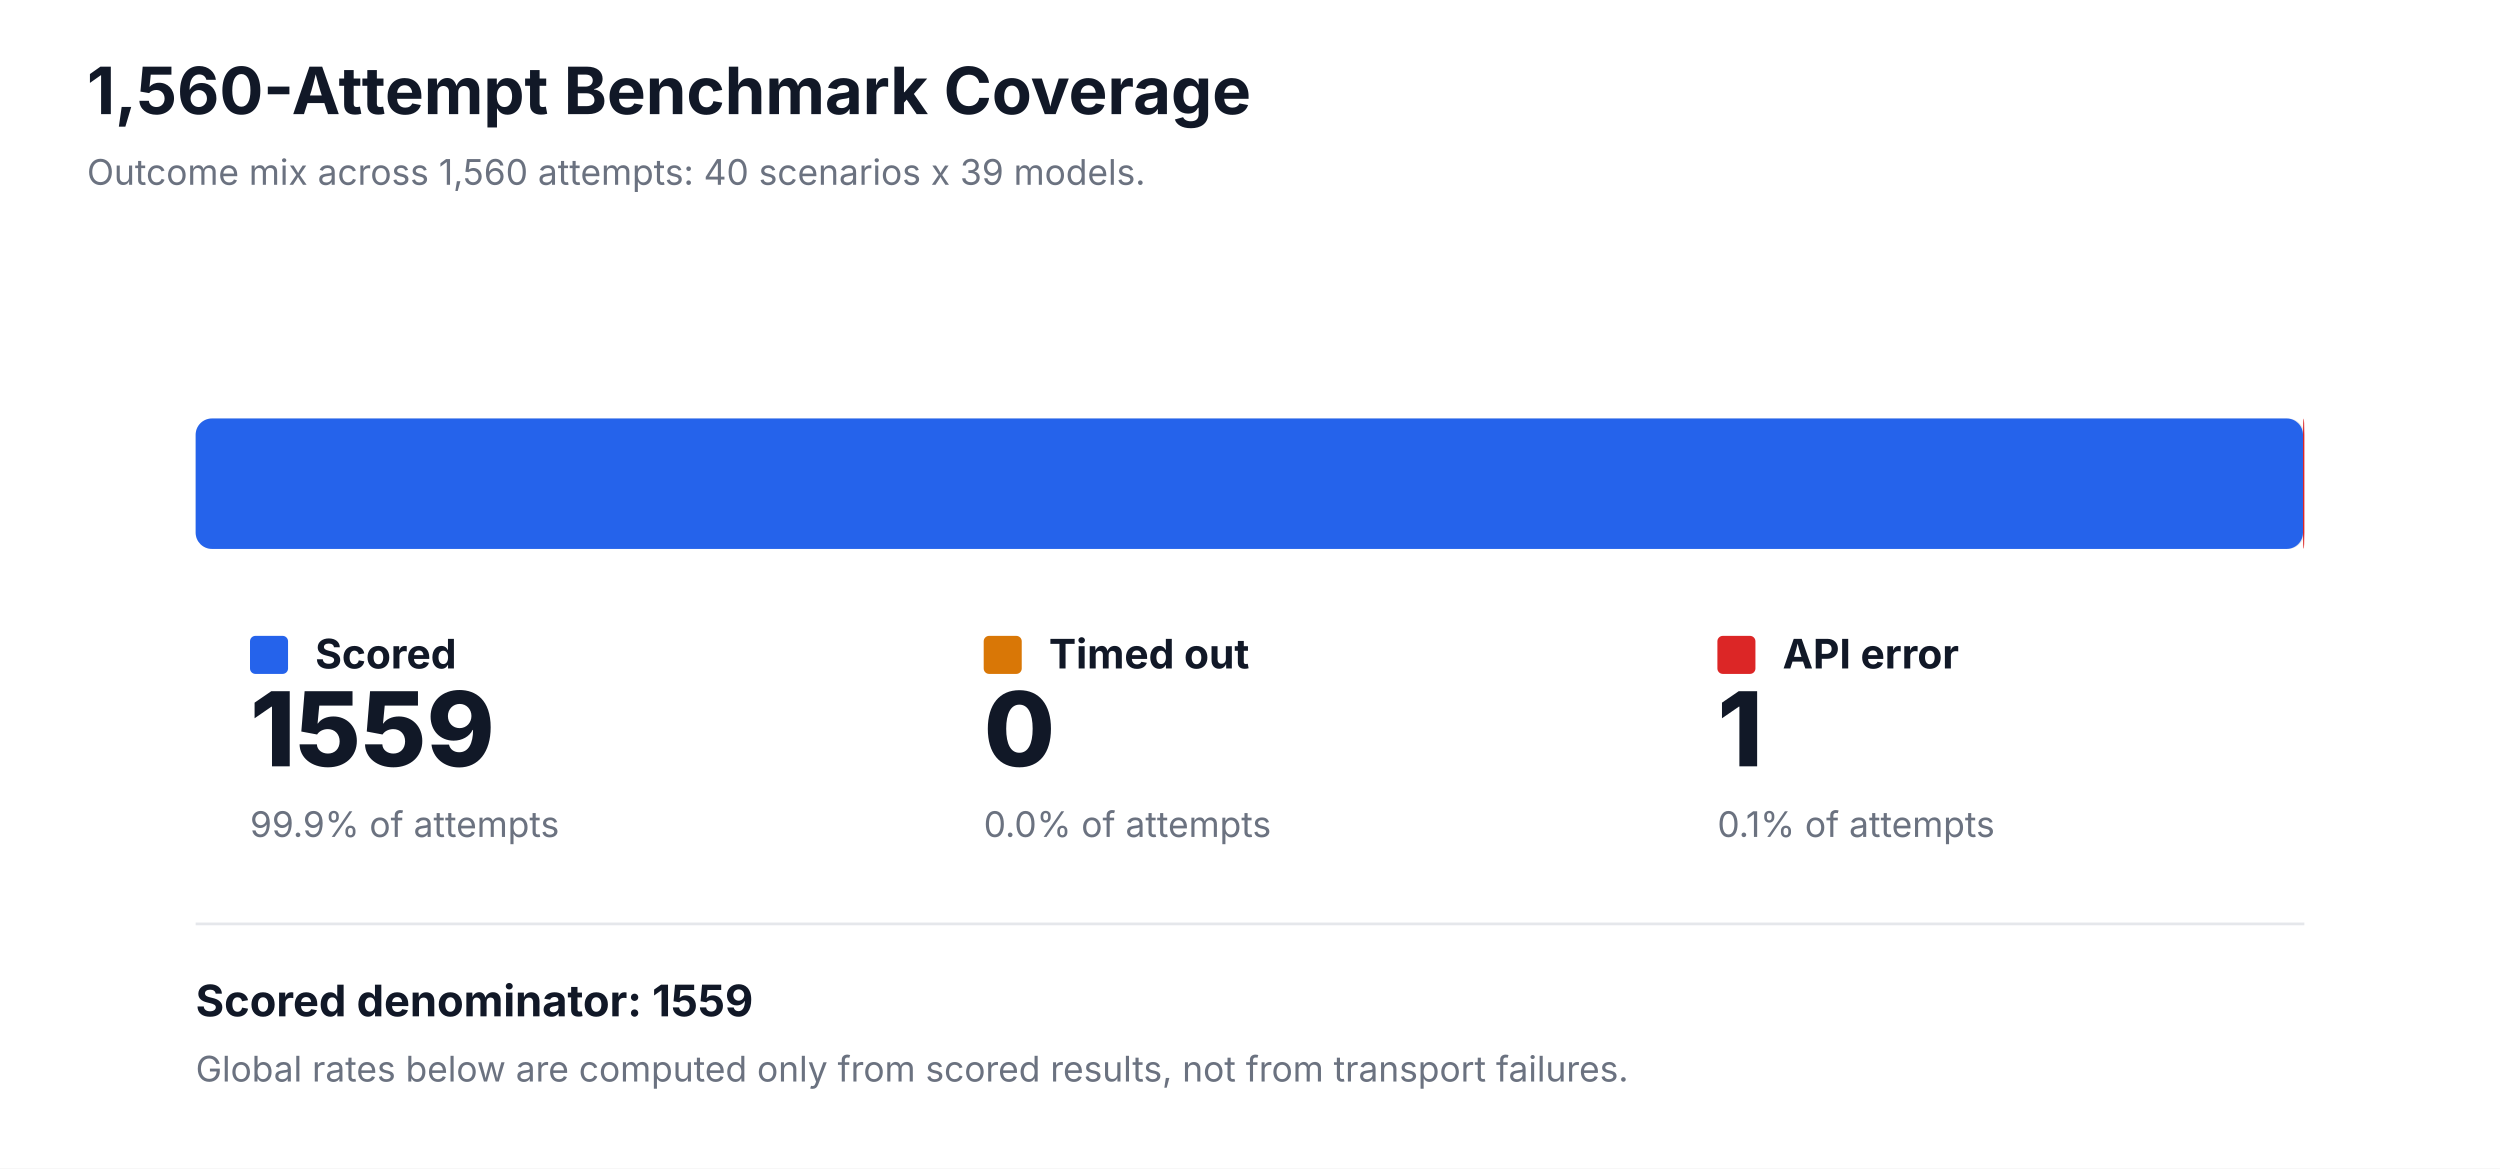
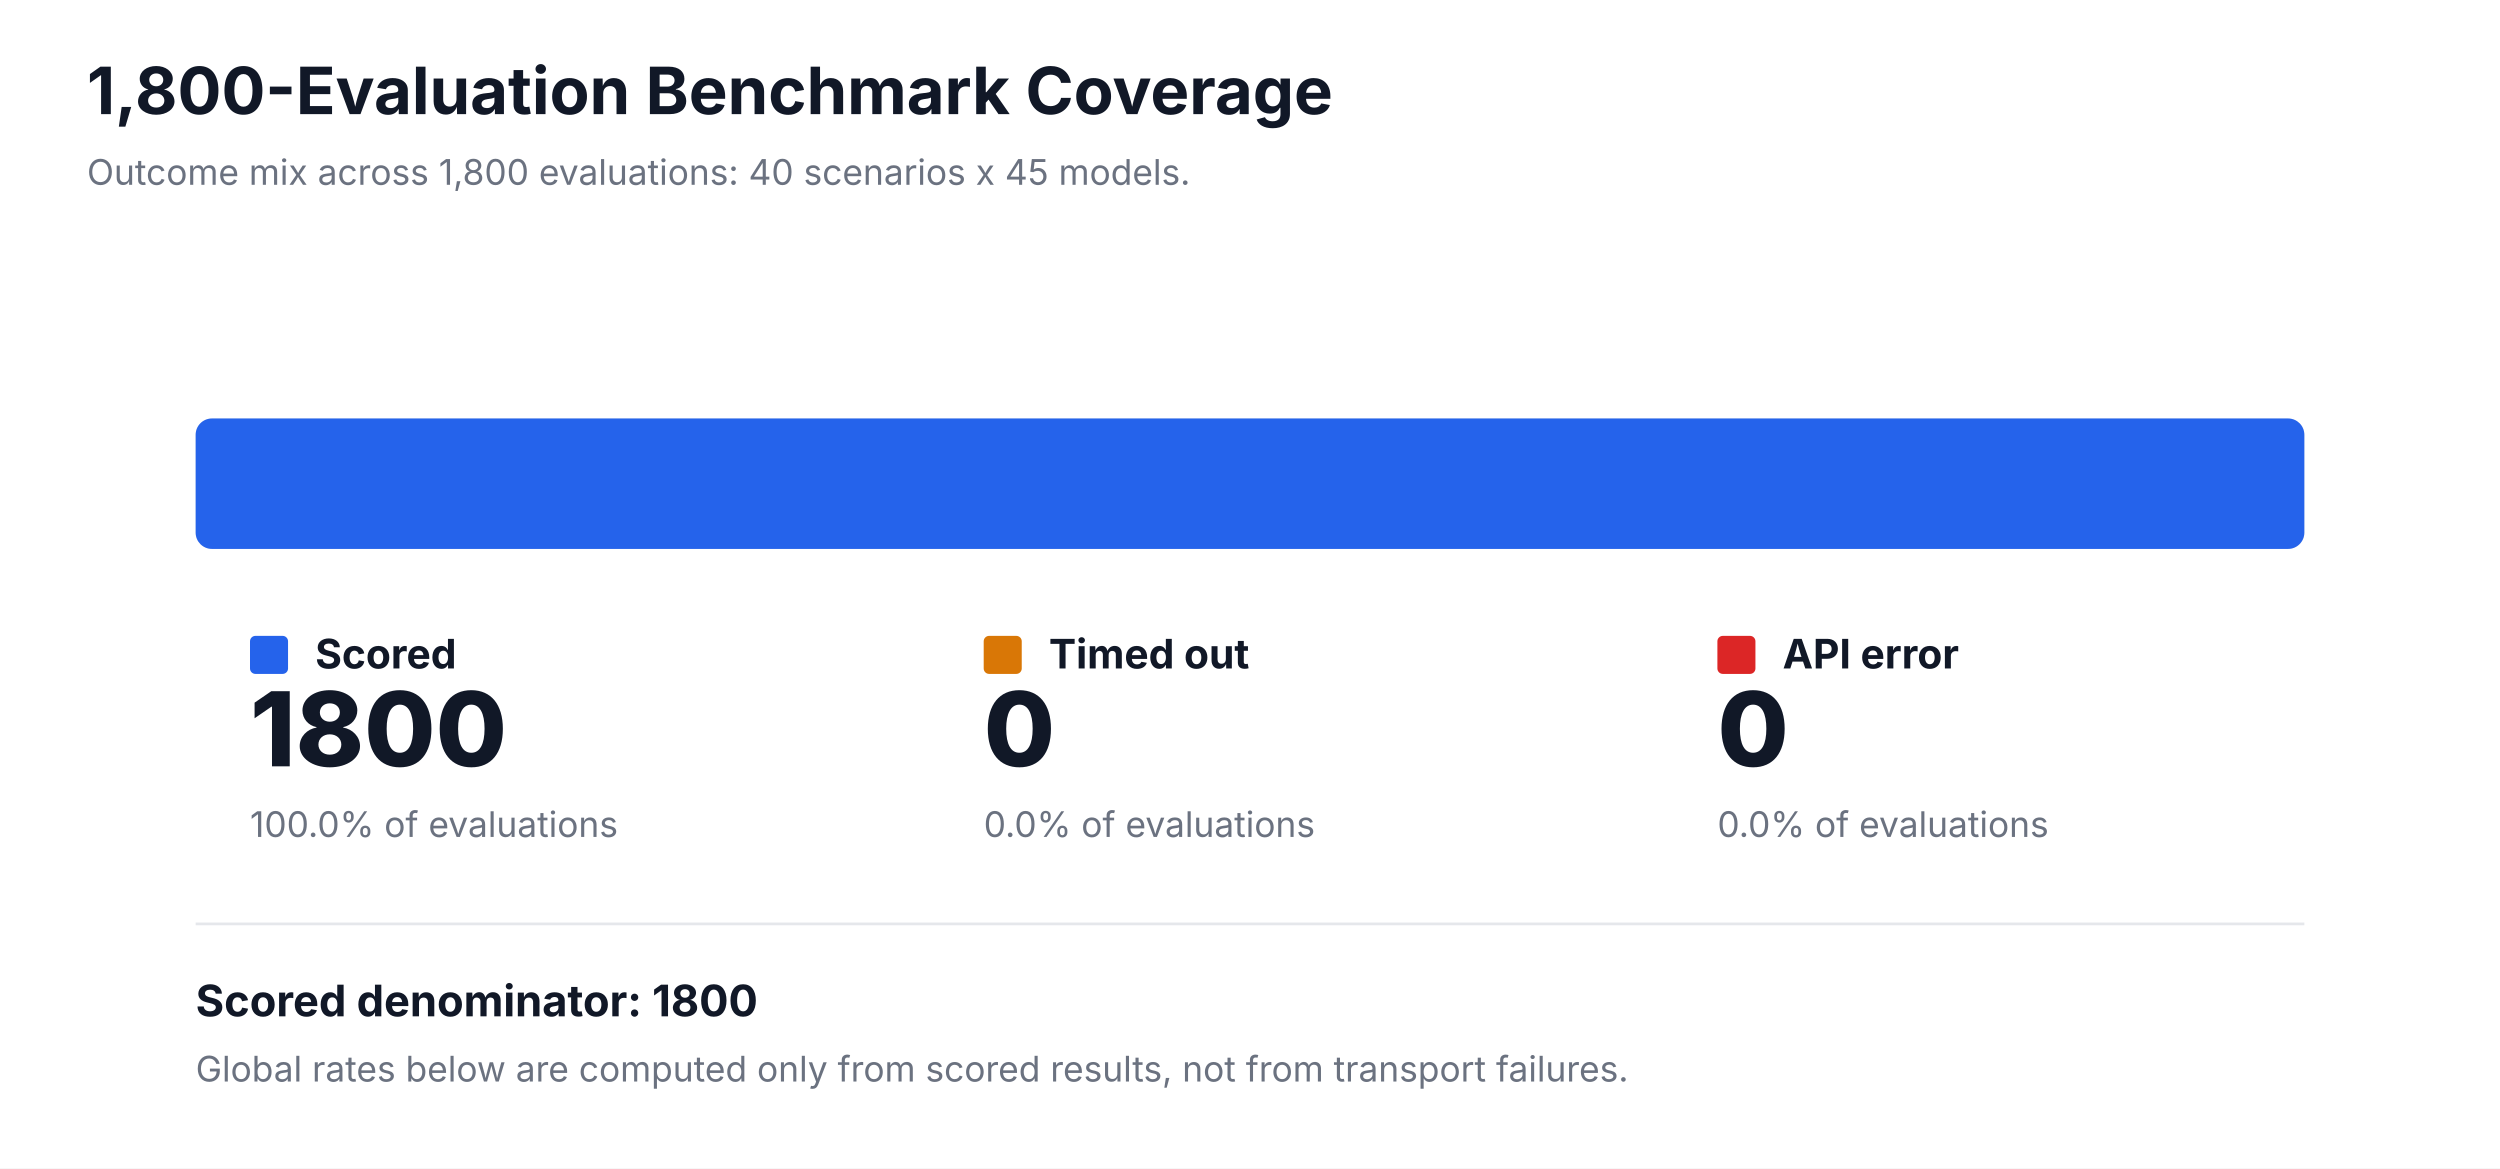
<svg xmlns="http://www.w3.org/2000/svg" width="920" height="430" viewBox="0 0 920 430" role="img" aria-labelledby="title desc">
  <rect width="100%" height="100%" rx="0" fill="#FFFFFF" />
-   <text x="32" y="42" fill="#111827" font-family="Inter, ui-sans-serif, system-ui, sans-serif" font-size="24" font-weight="700">1,560-Attempt Benchmark Coverage</text>
-   <text x="32" y="68" fill="#6B7280" font-family="Inter, ui-sans-serif, system-ui, sans-serif" font-size="13">Outcome mix across 1,560 attempts: 40 scenarios x 39 models.</text>
+   <text x="32" y="42" fill="#111827" font-family="Inter, ui-sans-serif, system-ui, sans-serif" font-size="24" font-weight="700">1,800-Evaluation Benchmark Coverage</text>
+   <text x="32" y="68" fill="#6B7280" font-family="Inter, ui-sans-serif, system-ui, sans-serif" font-size="13">Outcome mix across 1,800 evaluations: 40 scenarios x 45 models.</text>
  <rect x="72" y="154" width="776" height="48" rx="6" fill="#E5E7EB" />
-   <rect x="72" y="154" width="775.5" height="48" rx="6" fill="#2563EB" />
-   <rect x="847.5" y="154" width="0.0" height="48" rx="6" fill="#D97706" />
-   <rect x="847.5" y="154" width="0.5" height="48" rx="6" fill="#DC2626" />
+   <rect x="72" y="154" width="776.0" height="48" rx="6" fill="#2563EB" />
+   <rect x="848.0" y="154" width="0.0" height="48" rx="6" fill="#D97706" />
+   <rect x="848.0" y="154" width="0.0" height="48" rx="6" fill="#DC2626" />
  <rect x="92" y="234" width="14" height="14" rx="2" fill="#2563EB" />
  <text x="116" y="246" fill="#111827" font-family="Inter, ui-sans-serif, system-ui, sans-serif" font-size="15" font-weight="700">Scored</text>
-   <text x="92" y="282" fill="#111827" font-family="Inter, ui-sans-serif, system-ui, sans-serif" font-size="38" font-weight="800">1559</text>
-   <text x="92" y="308" fill="#6B7280" font-family="Inter, ui-sans-serif, system-ui, sans-serif" font-size="13">99.9% of attempts</text>
+   <text x="92" y="282" fill="#111827" font-family="Inter, ui-sans-serif, system-ui, sans-serif" font-size="38" font-weight="800">1800</text>
+   <text x="92" y="308" fill="#6B7280" font-family="Inter, ui-sans-serif, system-ui, sans-serif" font-size="13">100.0% of evaluations</text>
  <rect x="362" y="234" width="14" height="14" rx="2" fill="#D97706" />
  <text x="386" y="246" fill="#111827" font-family="Inter, ui-sans-serif, system-ui, sans-serif" font-size="15" font-weight="700">Timed out</text>
  <text x="362" y="282" fill="#111827" font-family="Inter, ui-sans-serif, system-ui, sans-serif" font-size="38" font-weight="800">0</text>
-   <text x="362" y="308" fill="#6B7280" font-family="Inter, ui-sans-serif, system-ui, sans-serif" font-size="13">0.0% of attempts</text>
+   <text x="362" y="308" fill="#6B7280" font-family="Inter, ui-sans-serif, system-ui, sans-serif" font-size="13">0.0% of evaluations</text>
  <rect x="632" y="234" width="14" height="14" rx="2" fill="#DC2626" />
  <text x="656" y="246" fill="#111827" font-family="Inter, ui-sans-serif, system-ui, sans-serif" font-size="15" font-weight="700">API error</text>
-   <text x="632" y="282" fill="#111827" font-family="Inter, ui-sans-serif, system-ui, sans-serif" font-size="38" font-weight="800">1</text>
-   <text x="632" y="308" fill="#6B7280" font-family="Inter, ui-sans-serif, system-ui, sans-serif" font-size="13">0.1% of attempts</text>
+   <text x="632" y="282" fill="#111827" font-family="Inter, ui-sans-serif, system-ui, sans-serif" font-size="38" font-weight="800">0</text>
+   <text x="632" y="308" fill="#6B7280" font-family="Inter, ui-sans-serif, system-ui, sans-serif" font-size="13">0.0% of evaluations</text>
  <line x1="72" y1="340" x2="848" y2="340" stroke="#E5E7EB" />
-   <text x="72" y="374" fill="#111827" font-family="Inter, ui-sans-serif, system-ui, sans-serif" font-size="16" font-weight="700">Scored denominator: 1559</text>
+   <text x="72" y="374" fill="#111827" font-family="Inter, ui-sans-serif, system-ui, sans-serif" font-size="16" font-weight="700">Scored denominator: 1800</text>
  <text x="72" y="398" fill="#6B7280" font-family="Inter, ui-sans-serif, system-ui, sans-serif" font-size="13">Global rates below are computed only from scored results, not from transport failures.</text>
</svg>
